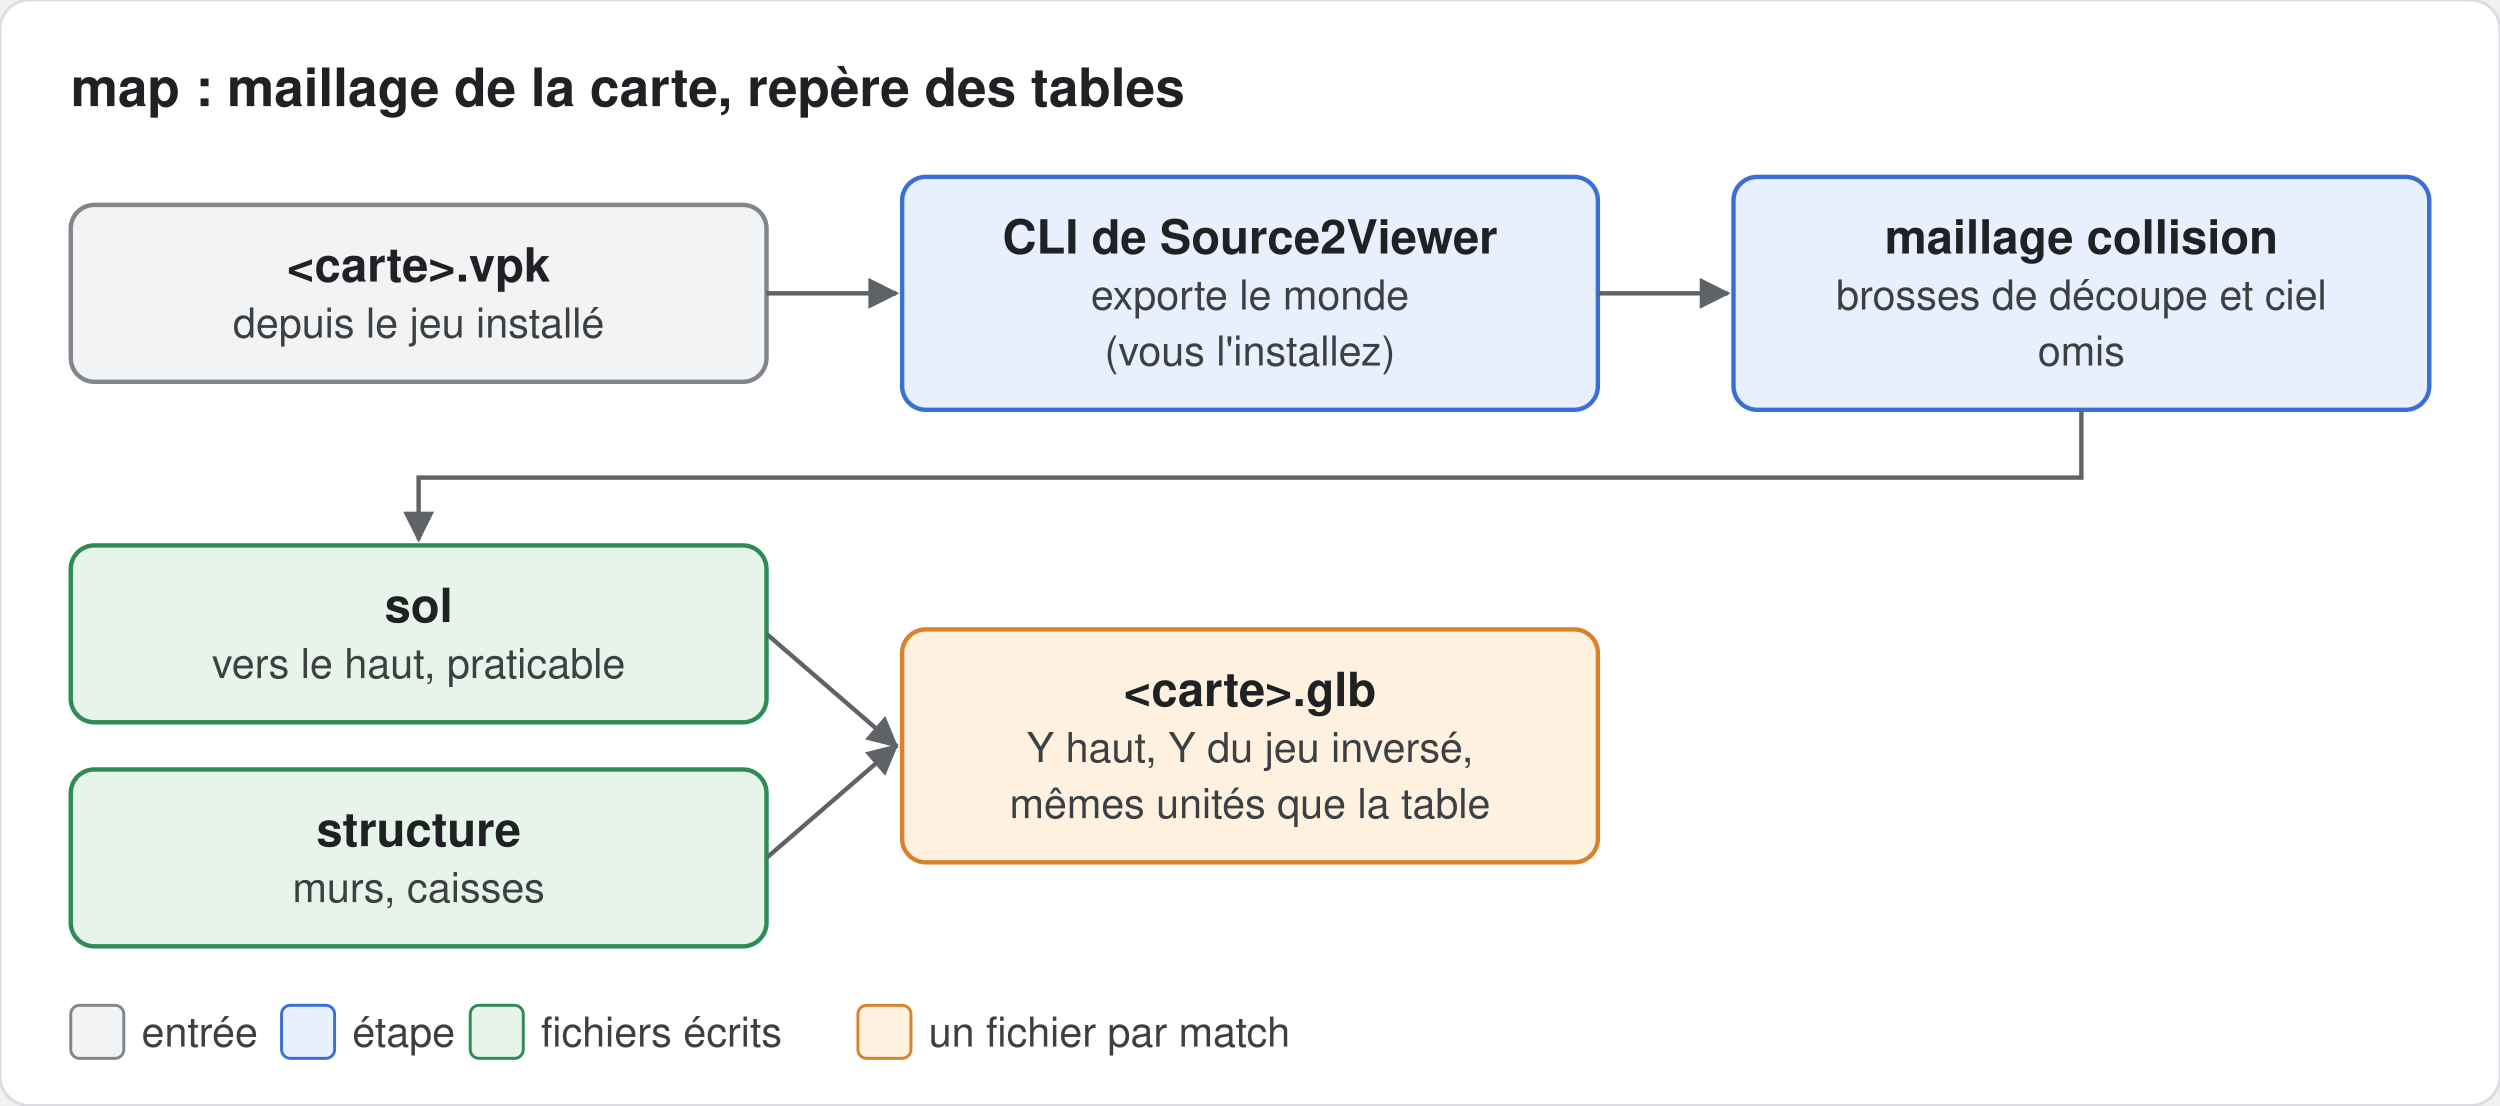
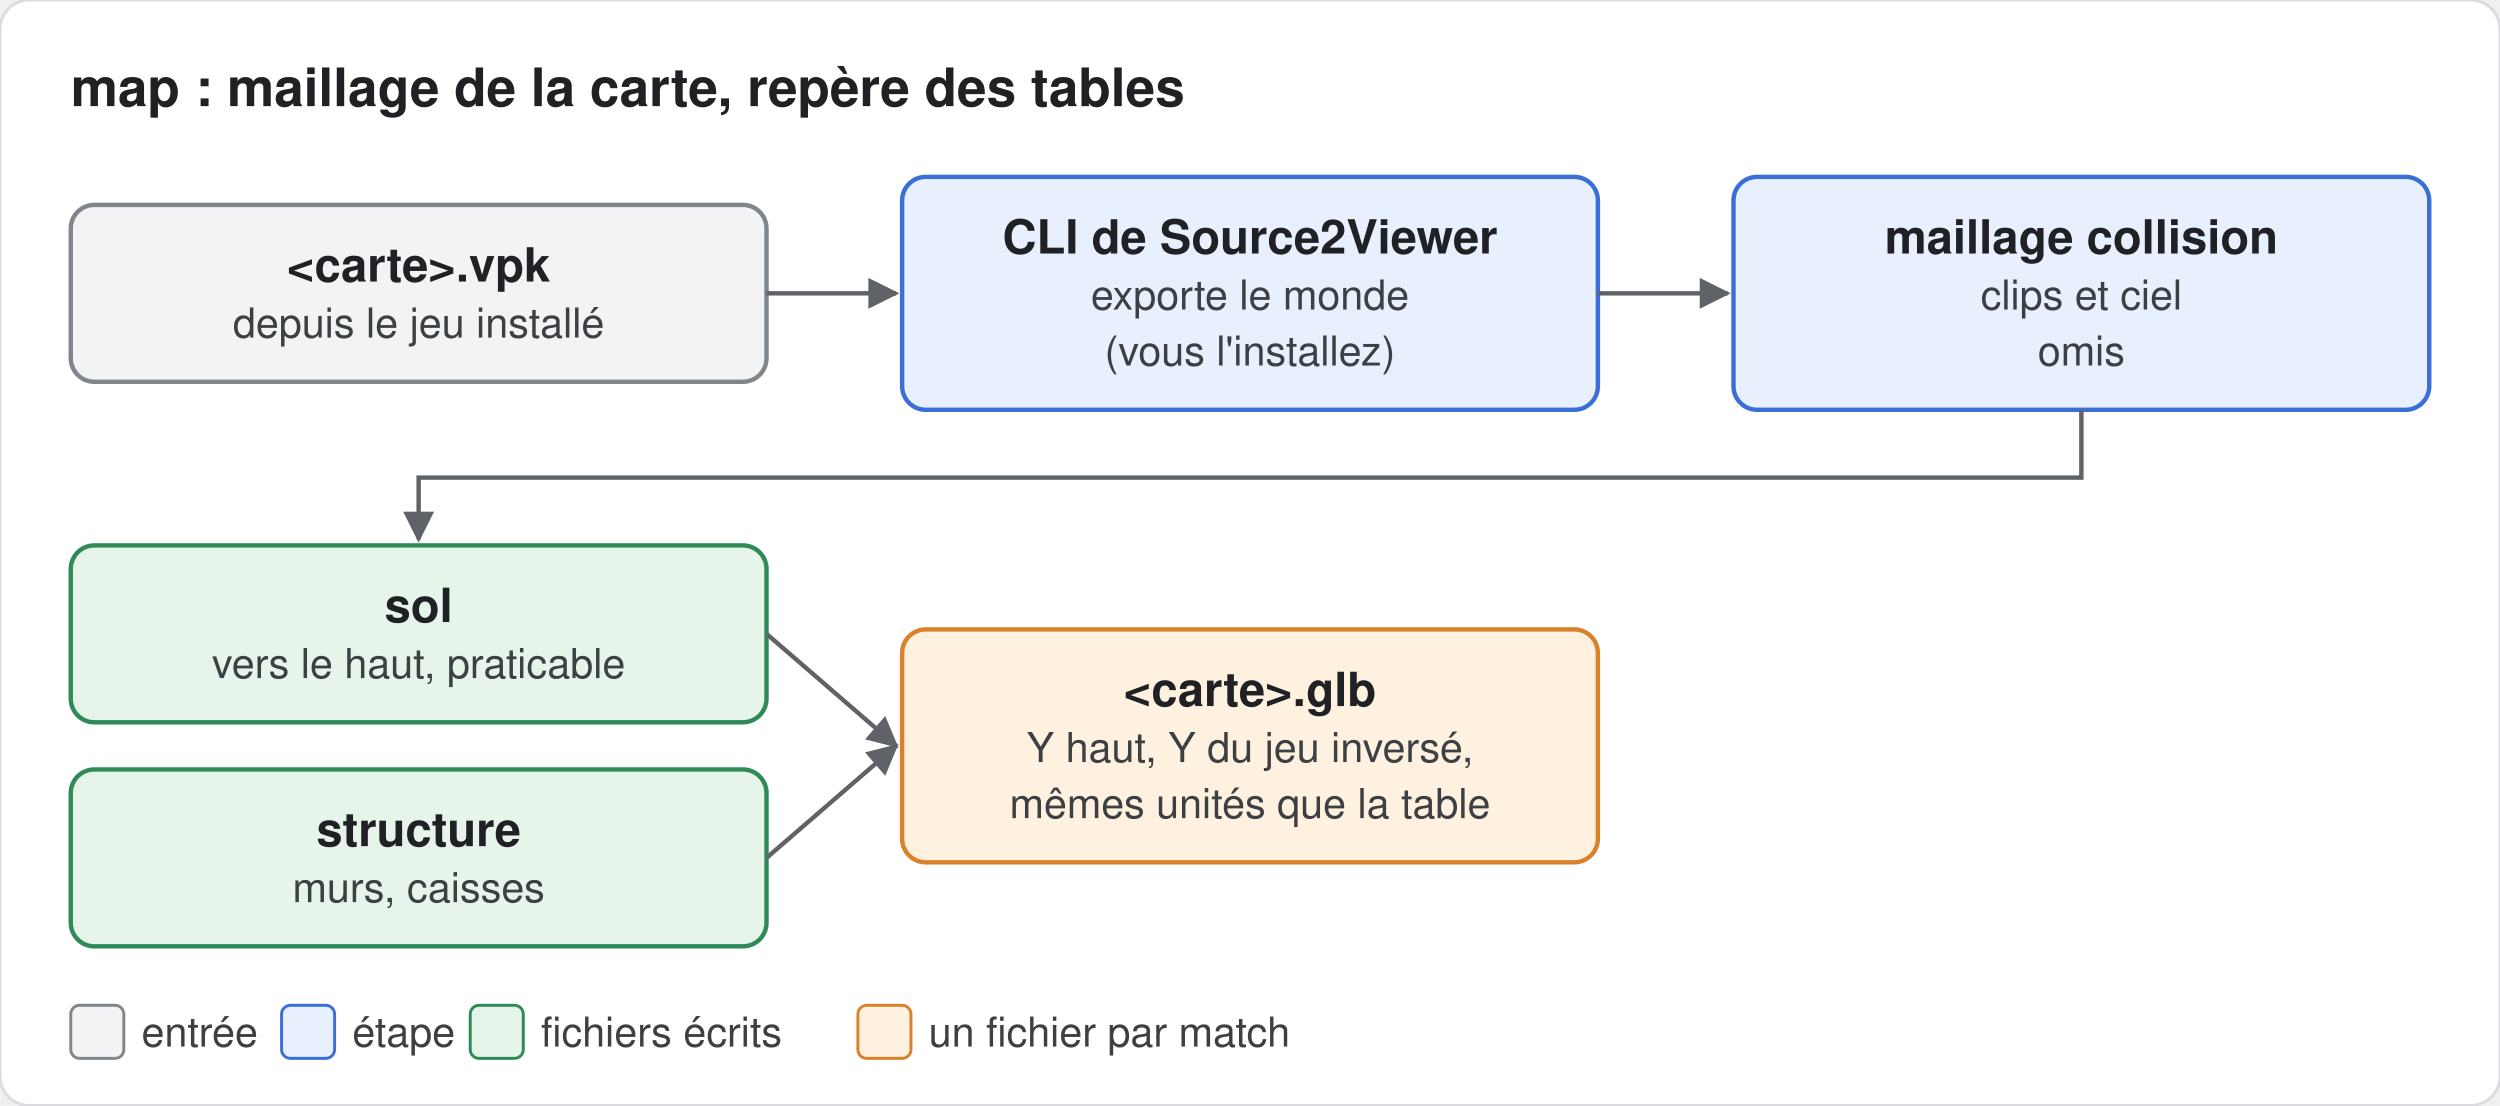
<svg xmlns="http://www.w3.org/2000/svg" width="848" height="375" viewBox="0 0 848 375" font-family="Segoe UI,Helvetica,Arial,sans-serif" role="img" aria-label="map: a CS2 map's collision mesh into the tables' frame">
  <defs>
    <marker id="a" viewBox="0 0 10 10" refX="9" refY="5" markerWidth="7" markerHeight="7" orient="auto">
      <path d="M0,0 L10,5 L0,10 z" fill="#5f6368" />
    </marker>
  </defs>
  <rect width="848" height="375" rx="10" fill="#ffffff" stroke="#dadce0" />
  <text x="24" y="36" font-size="18" font-weight="600" fill="#202124">map : maillage de la carte, repère des tables</text>
  <rect x="24" y="69.5" width="236" height="60" rx="8" fill="#f1f3f4" stroke="#80868b" stroke-width="1.5" />
  <text x="142.0" y="95.5" text-anchor="middle" font-weight="600" font-size="16" fill="#202124">&lt;carte&gt;.vpk</text>
  <text x="142.0" y="114.5" text-anchor="middle" font-size="14" fill="#3c4043">depuis le jeu installé</text>
  <rect x="306" y="60.0" width="236" height="79" rx="8" fill="#e8f0fe" stroke="#3b6fd8" stroke-width="1.5" />
  <text x="424.0" y="86.0" text-anchor="middle" font-weight="600" font-size="16" fill="#202124">CLI de Source2Viewer</text>
  <text x="424.0" y="105.0" text-anchor="middle" font-size="14" fill="#3c4043">exporte le monde</text>
  <text x="424.0" y="124.0" text-anchor="middle" font-size="14" fill="#3c4043">(vous l'installez)</text>
  <rect x="588" y="60.0" width="236" height="79" rx="8" fill="#e8f0fe" stroke="#3b6fd8" stroke-width="1.5" />
  <text x="706.0" y="86.0" text-anchor="middle" font-weight="600" font-size="16" fill="#202124">maillage collision</text>
-   <text x="706.0" y="105.0" text-anchor="middle" font-size="14" fill="#3c4043">brosses de découpe et ciel</text>
+   <text x="706.0" y="105.0" text-anchor="middle" font-size="14" fill="#3c4043">clips et ciel</text>
  <text x="706.0" y="124.0" text-anchor="middle" font-size="14" fill="#3c4043">omis</text>
  <line x1="260" y1="99.5" x2="304" y2="99.5" stroke="#5f6368" stroke-width="1.5" marker-end="url(#a)" />
  <line x1="542" y1="99.5" x2="586" y2="99.5" stroke="#5f6368" stroke-width="1.5" marker-end="url(#a)" />
  <path d="M706.0,139.0 V162.0 H142.0 V183.0" fill="none" stroke="#5f6368" stroke-width="1.5" marker-end="url(#a)" />
  <rect x="24" y="185.0" width="236" height="60" rx="8" fill="#e6f4ea" stroke="#2e8b57" stroke-width="1.5" />
  <text x="142.0" y="211.0" text-anchor="middle" font-weight="600" font-size="16" fill="#202124">sol</text>
  <text x="142.0" y="230.0" text-anchor="middle" font-size="14" fill="#3c4043">vers le haut, praticable</text>
  <rect x="24" y="261.0" width="236" height="60" rx="8" fill="#e6f4ea" stroke="#2e8b57" stroke-width="1.5" />
  <text x="142.0" y="287.0" text-anchor="middle" font-weight="600" font-size="16" fill="#202124">structure</text>
  <text x="142.0" y="306.0" text-anchor="middle" font-size="14" fill="#3c4043">murs, caisses</text>
  <rect x="306" y="213.5" width="236" height="79" rx="8" fill="#fff1e0" stroke="#d9822b" stroke-width="1.5" />
  <text x="424.0" y="239.5" text-anchor="middle" font-weight="600" font-size="16" fill="#202124">&lt;carte&gt;.glb</text>
  <text x="424.0" y="258.5" text-anchor="middle" font-size="14" fill="#3c4043">Y haut, Y du jeu inversé,</text>
  <text x="424.0" y="277.5" text-anchor="middle" font-size="14" fill="#3c4043">mêmes unités que la table</text>
  <line x1="260" y1="215.0" x2="304" y2="253.0" stroke="#5f6368" stroke-width="1.5" marker-end="url(#a)" />
  <line x1="260" y1="291.0" x2="304" y2="253.0" stroke="#5f6368" stroke-width="1.5" marker-end="url(#a)" />
  <rect x="24" y="341" width="18" height="18" rx="3" fill="#f1f3f4" stroke="#80868b" />
  <text x="48" y="355" font-size="14" fill="#3c4043">entrée</text>
  <rect x="95.5" y="341" width="18" height="18" rx="3" fill="#e8f0fe" stroke="#3b6fd8" />
  <text x="119.5" y="355" font-size="14" fill="#3c4043">étape</text>
  <rect x="159.5" y="341" width="18" height="18" rx="3" fill="#e6f4ea" stroke="#2e8b57" />
  <text x="183.5" y="355" font-size="14" fill="#3c4043">fichiers écrits</text>
  <rect x="291.0" y="341" width="18" height="18" rx="3" fill="#fff1e0" stroke="#d9822b" />
  <text x="315.0" y="355" font-size="14" fill="#3c4043">un fichier par match</text>
</svg>
